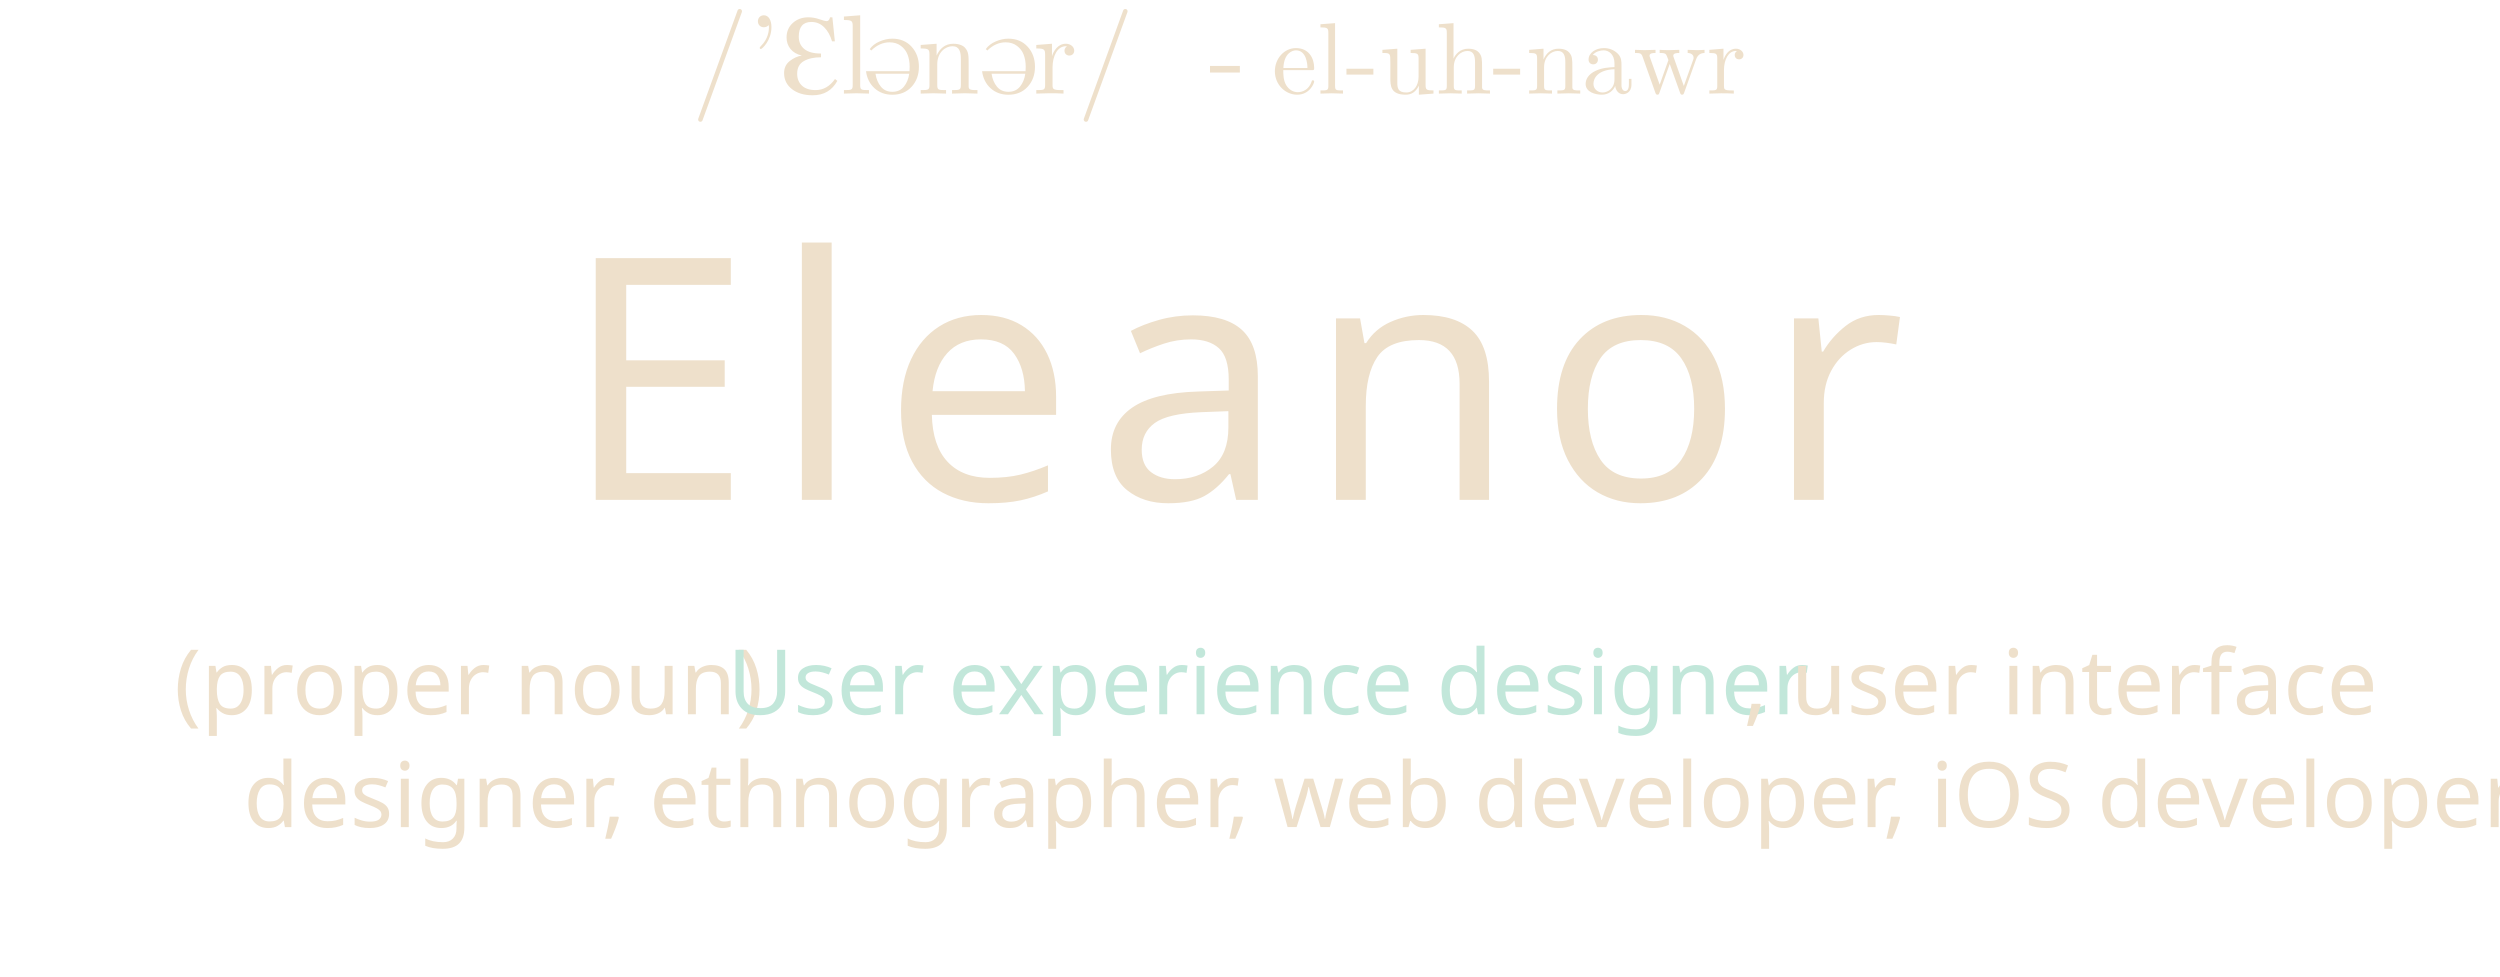
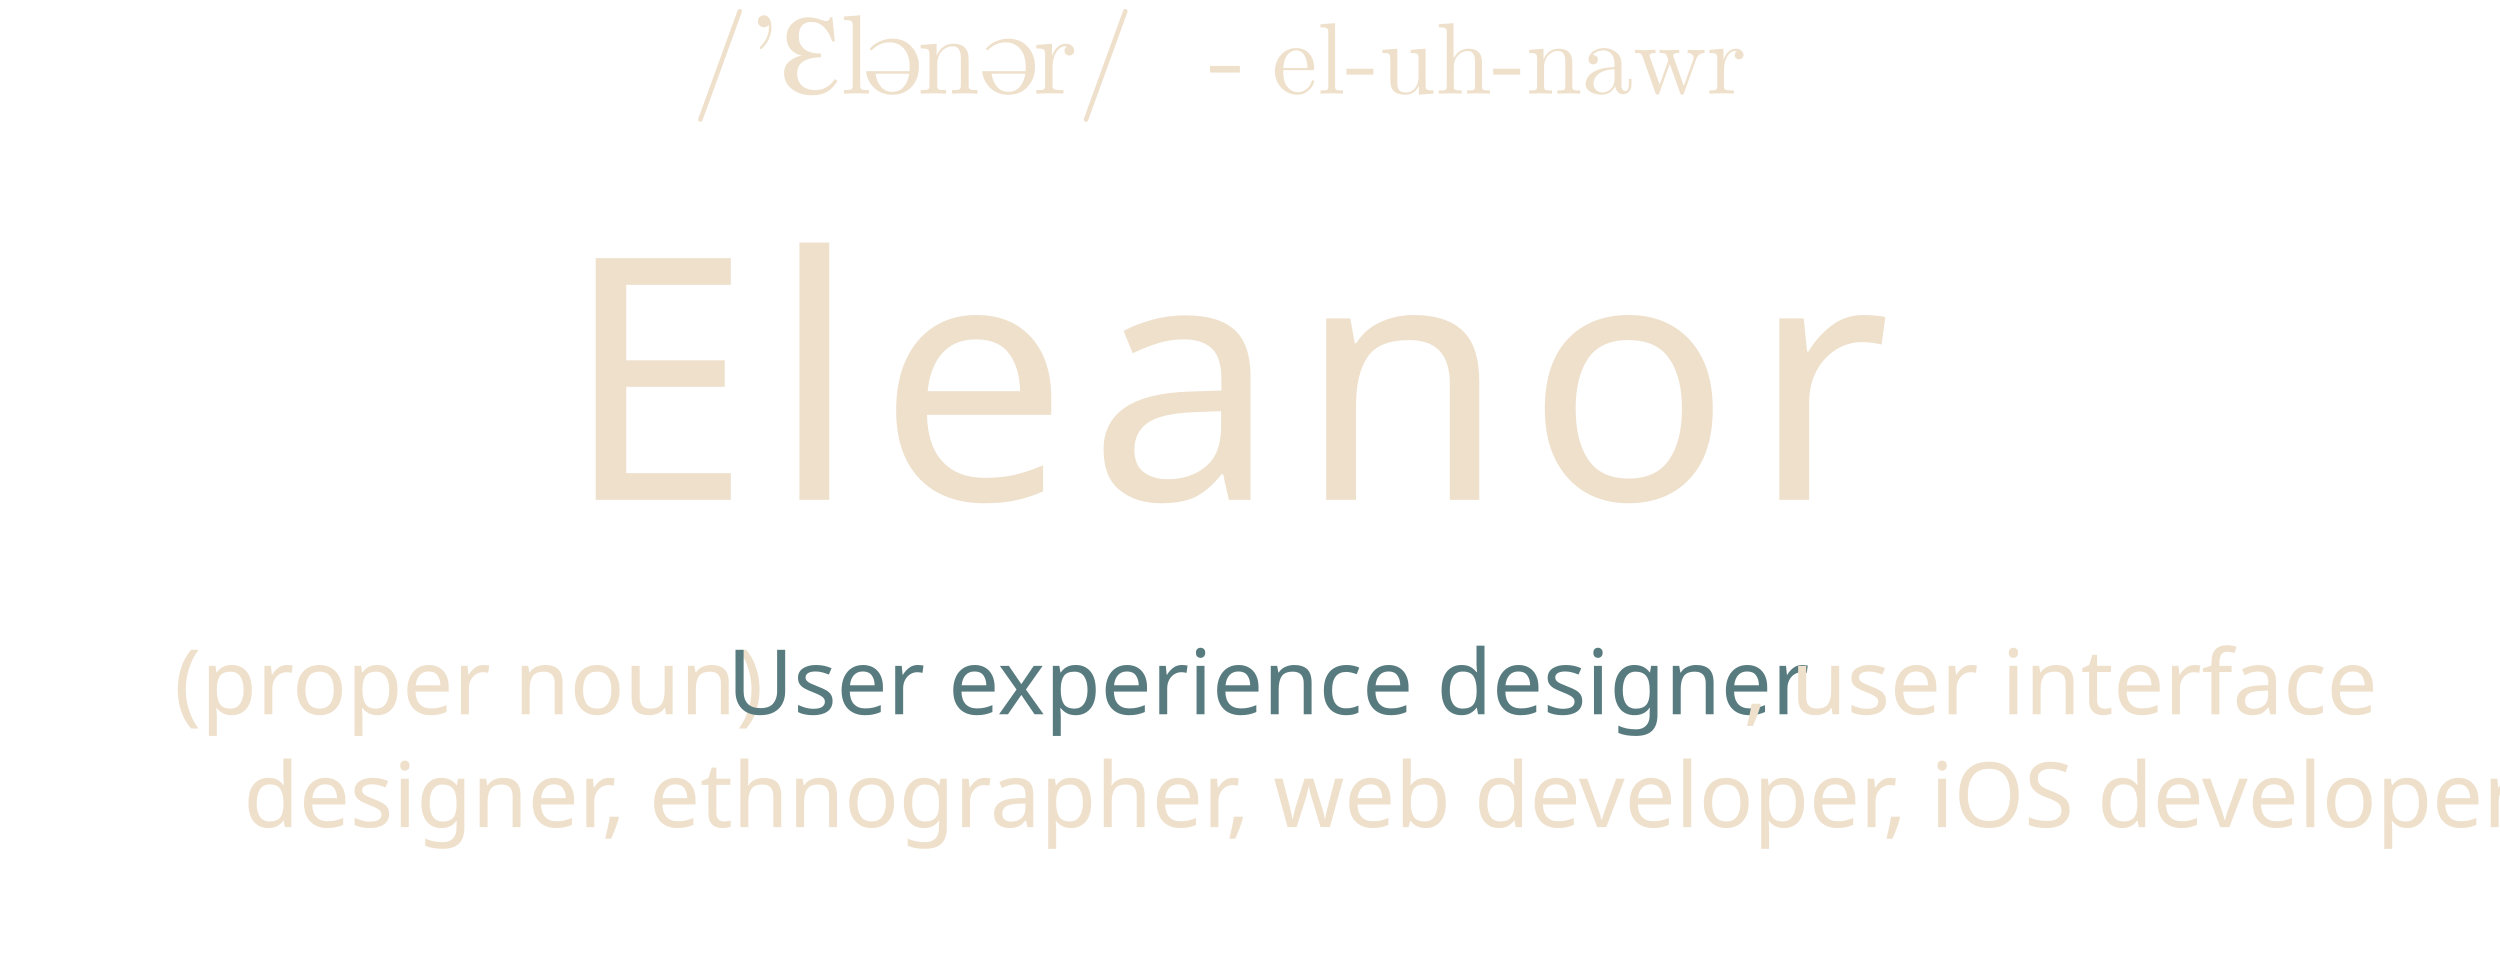
<svg xmlns="http://www.w3.org/2000/svg" version="1.1" id="Layer_1" x="0px" y="0px" width="1024px" height="400px" viewBox="0 0 1024 400" enable-background="new 0 0 1024 400" xml:space="preserve">
  <text transform="matrix(1 0 0 1 283.3564 38.3379)" fill="#EEE0CB" font-family="'CambriaMath'" font-size="46.224">/’Ɛl</text>
  <text transform="matrix(1 0 0 1 353.8887 38.3379)" fill="#EEE0CB" font-family="'CambriaMath'" font-size="33.281">Ə</text>
  <text transform="matrix(1 0 0 1 375.6313 38.3379)" fill="#EEE0CB" font-family="'CambriaMath'" font-size="46.224">n</text>
  <text transform="matrix(1 0 0 1 401.4297 38.3379)" fill="#EEE0CB" font-family="'CambriaMath'" font-size="33.281">Ə</text>
  <text transform="matrix(1 0 0 1 423.1724 38.3379)" fill="#EEE0CB" font-family="'CambriaMath'" font-size="46.224">r/  -  </text>
  <text transform="matrix(1 0 0 1 521.0146 38.3379)" fill="#EEE0CB" font-family="'CambriaMath'" font-size="41.601">el-uh-nawr  </text>
-   <text transform="matrix(1 0 0 1 230.5596 204.7432)" fill="#EEE0CB" font-family="'Cambria-Bold'" font-size="138.671" letter-spacing="9">Eleanor</text>
+   <text transform="matrix(1 0 0 1 230.5596 204.7432)" fill="#EEE0CB" font-family="'Cambria-Bold'" font-size="138.671" letter-spacing="8">Eleanor</text>
  <text transform="matrix(1 0 0 1 506.5762 246.3447)" fill="#EEE0CB" font-family="'Cambria-Bold'" font-size="34.668"> </text>
  <text transform="matrix(1 0 0 1 71.3315 292.5684)" fill="#EEE0CB" font-family="'Cambria-Italic'" font-size="36.979">(proper noun) </text>
-   <text transform="matrix(1 0 0 1 297.9355 292.5684)" fill="#C2E7DA" font-family="'Cambria-BoldItalic'" font-size="36.979">User experience designer</text>
+   <text transform="matrix(1 0 0 1 297.9355 292.5684)" fill="#587B7F" font-family="'Cambria-BoldItalic'" font-size="36.979">User experience designer</text>
  <text transform="matrix(1 0 0 1 714.0762 292.5684)" fill="#EEE0CB" font-family="'Cambria-Italic'" font-size="36.979">, user interface </text>
  <text transform="matrix(1 0 0 1 99.7334 338.792)" fill="#EEE0CB" font-family="'Cambria-Italic'" font-size="36.979">designer, ethnographer, web developer, iOS developer</text>
</svg>
